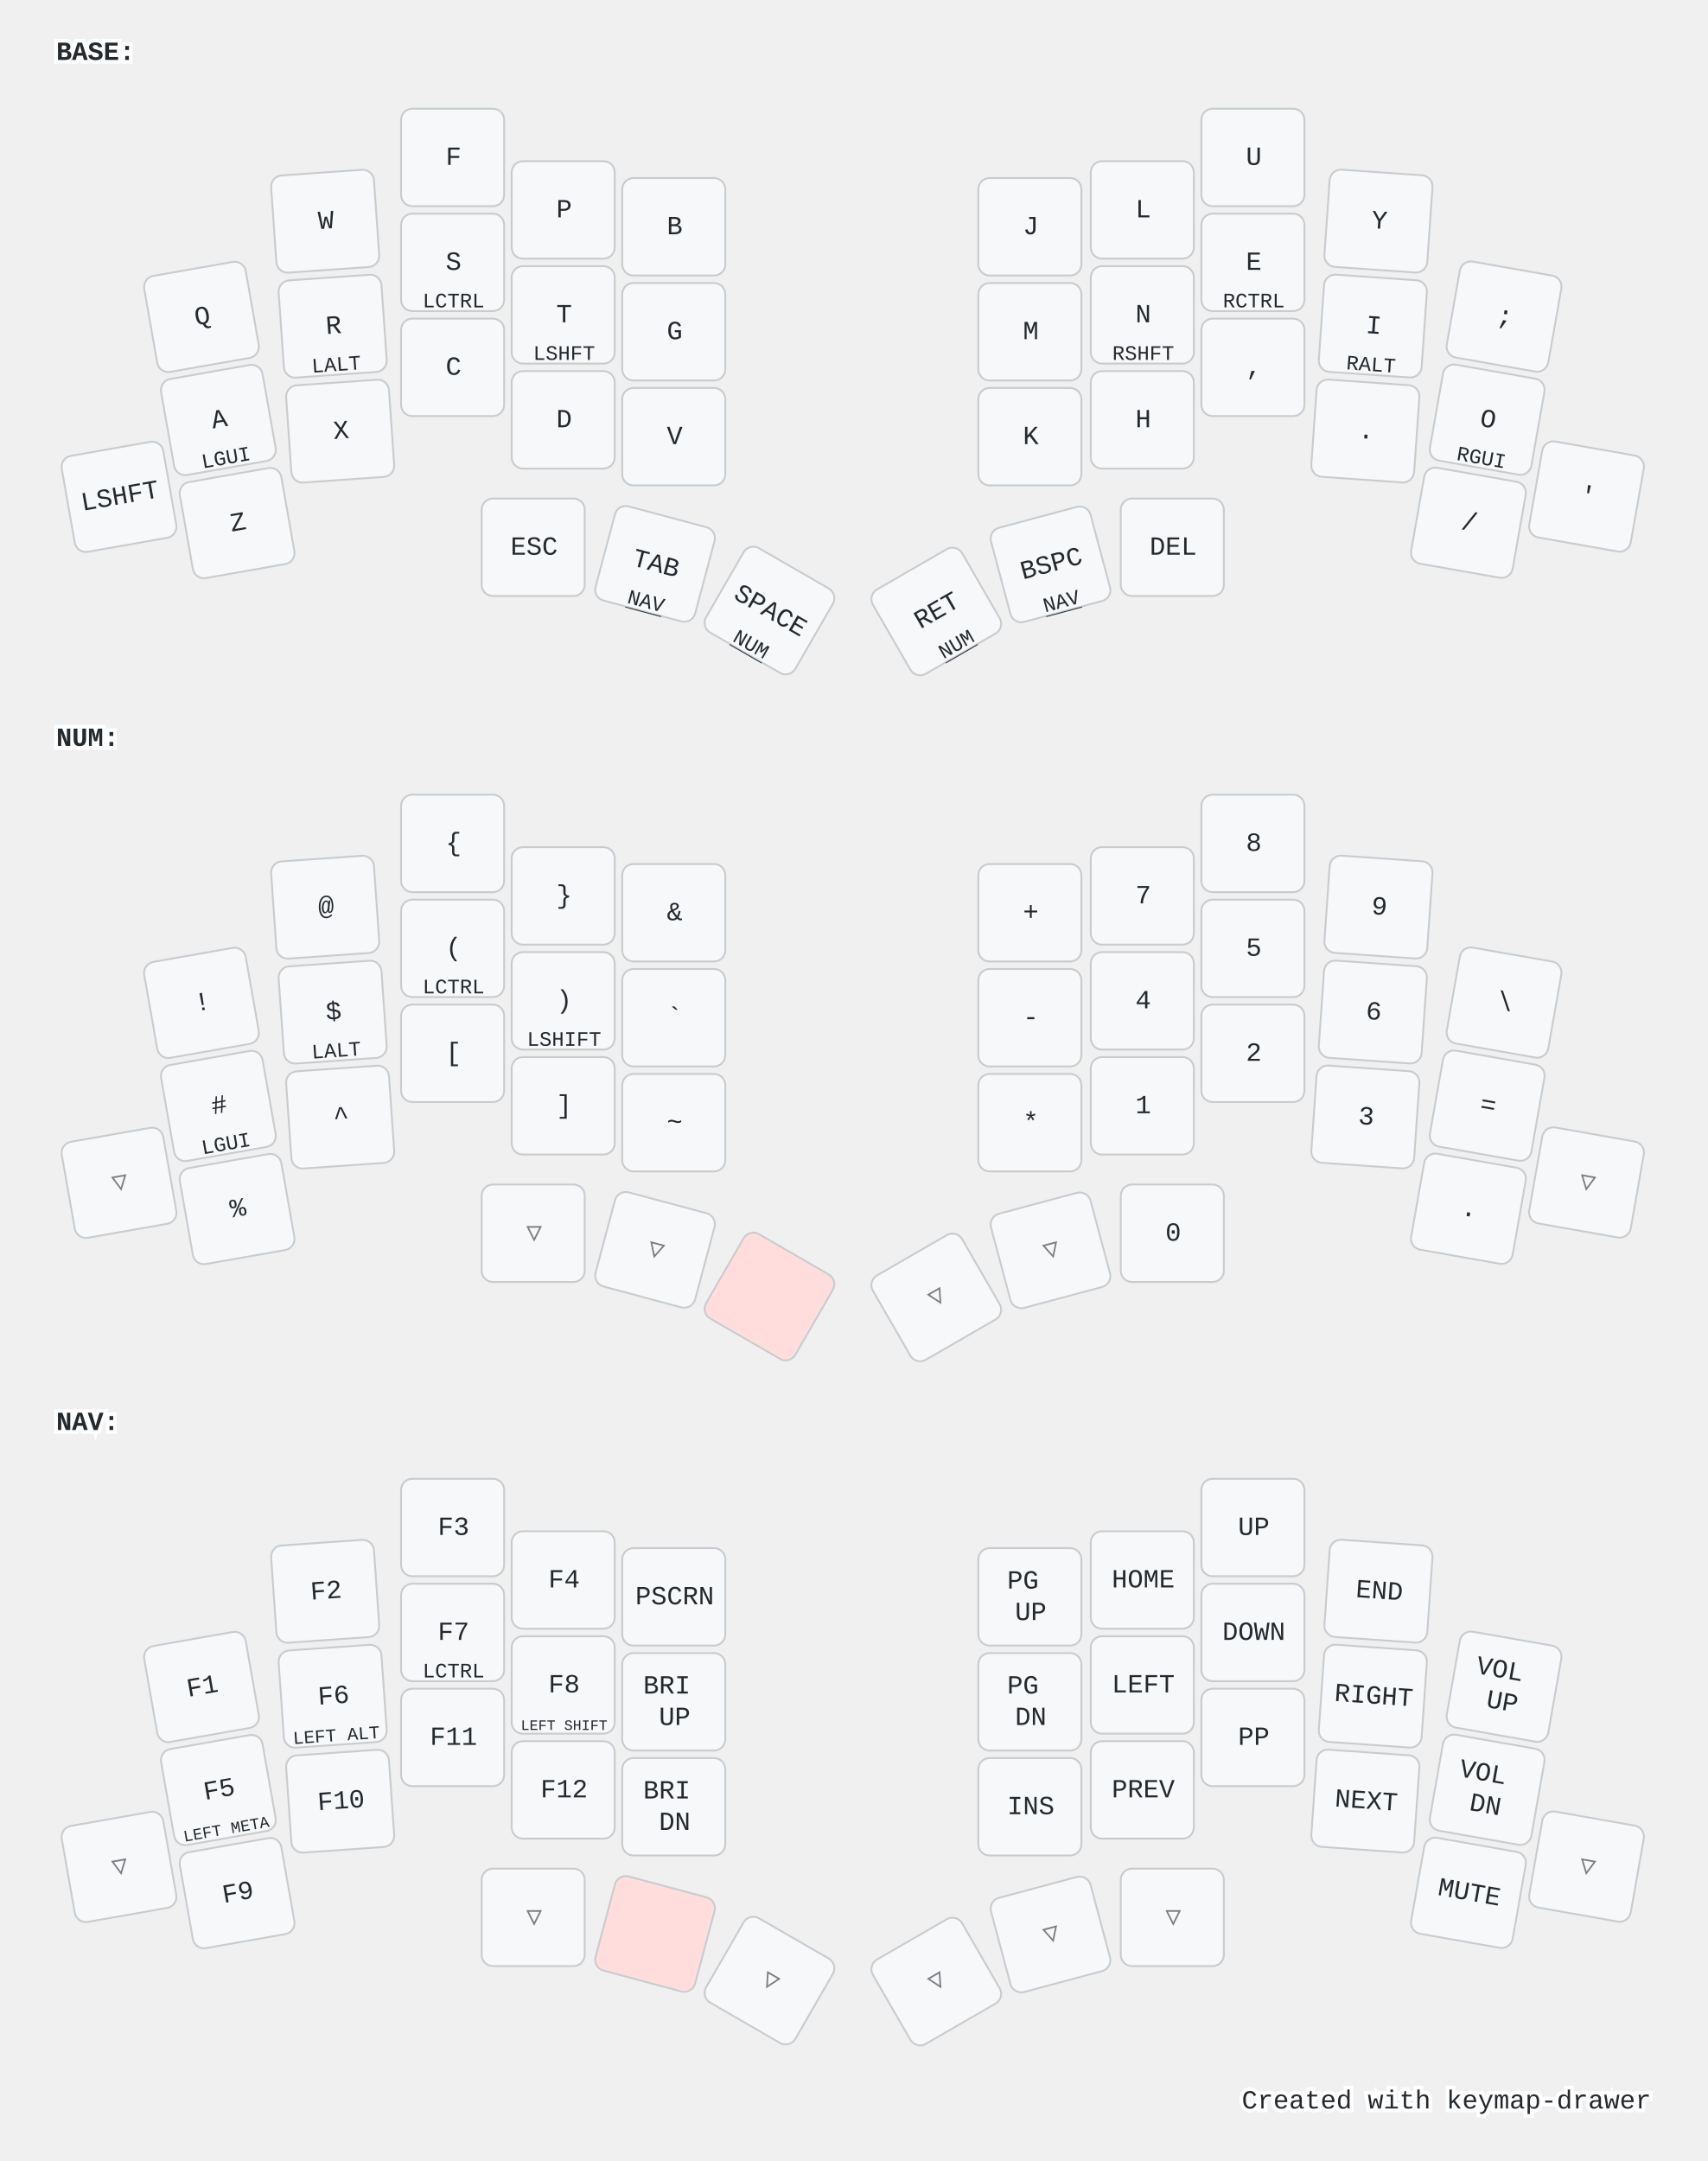
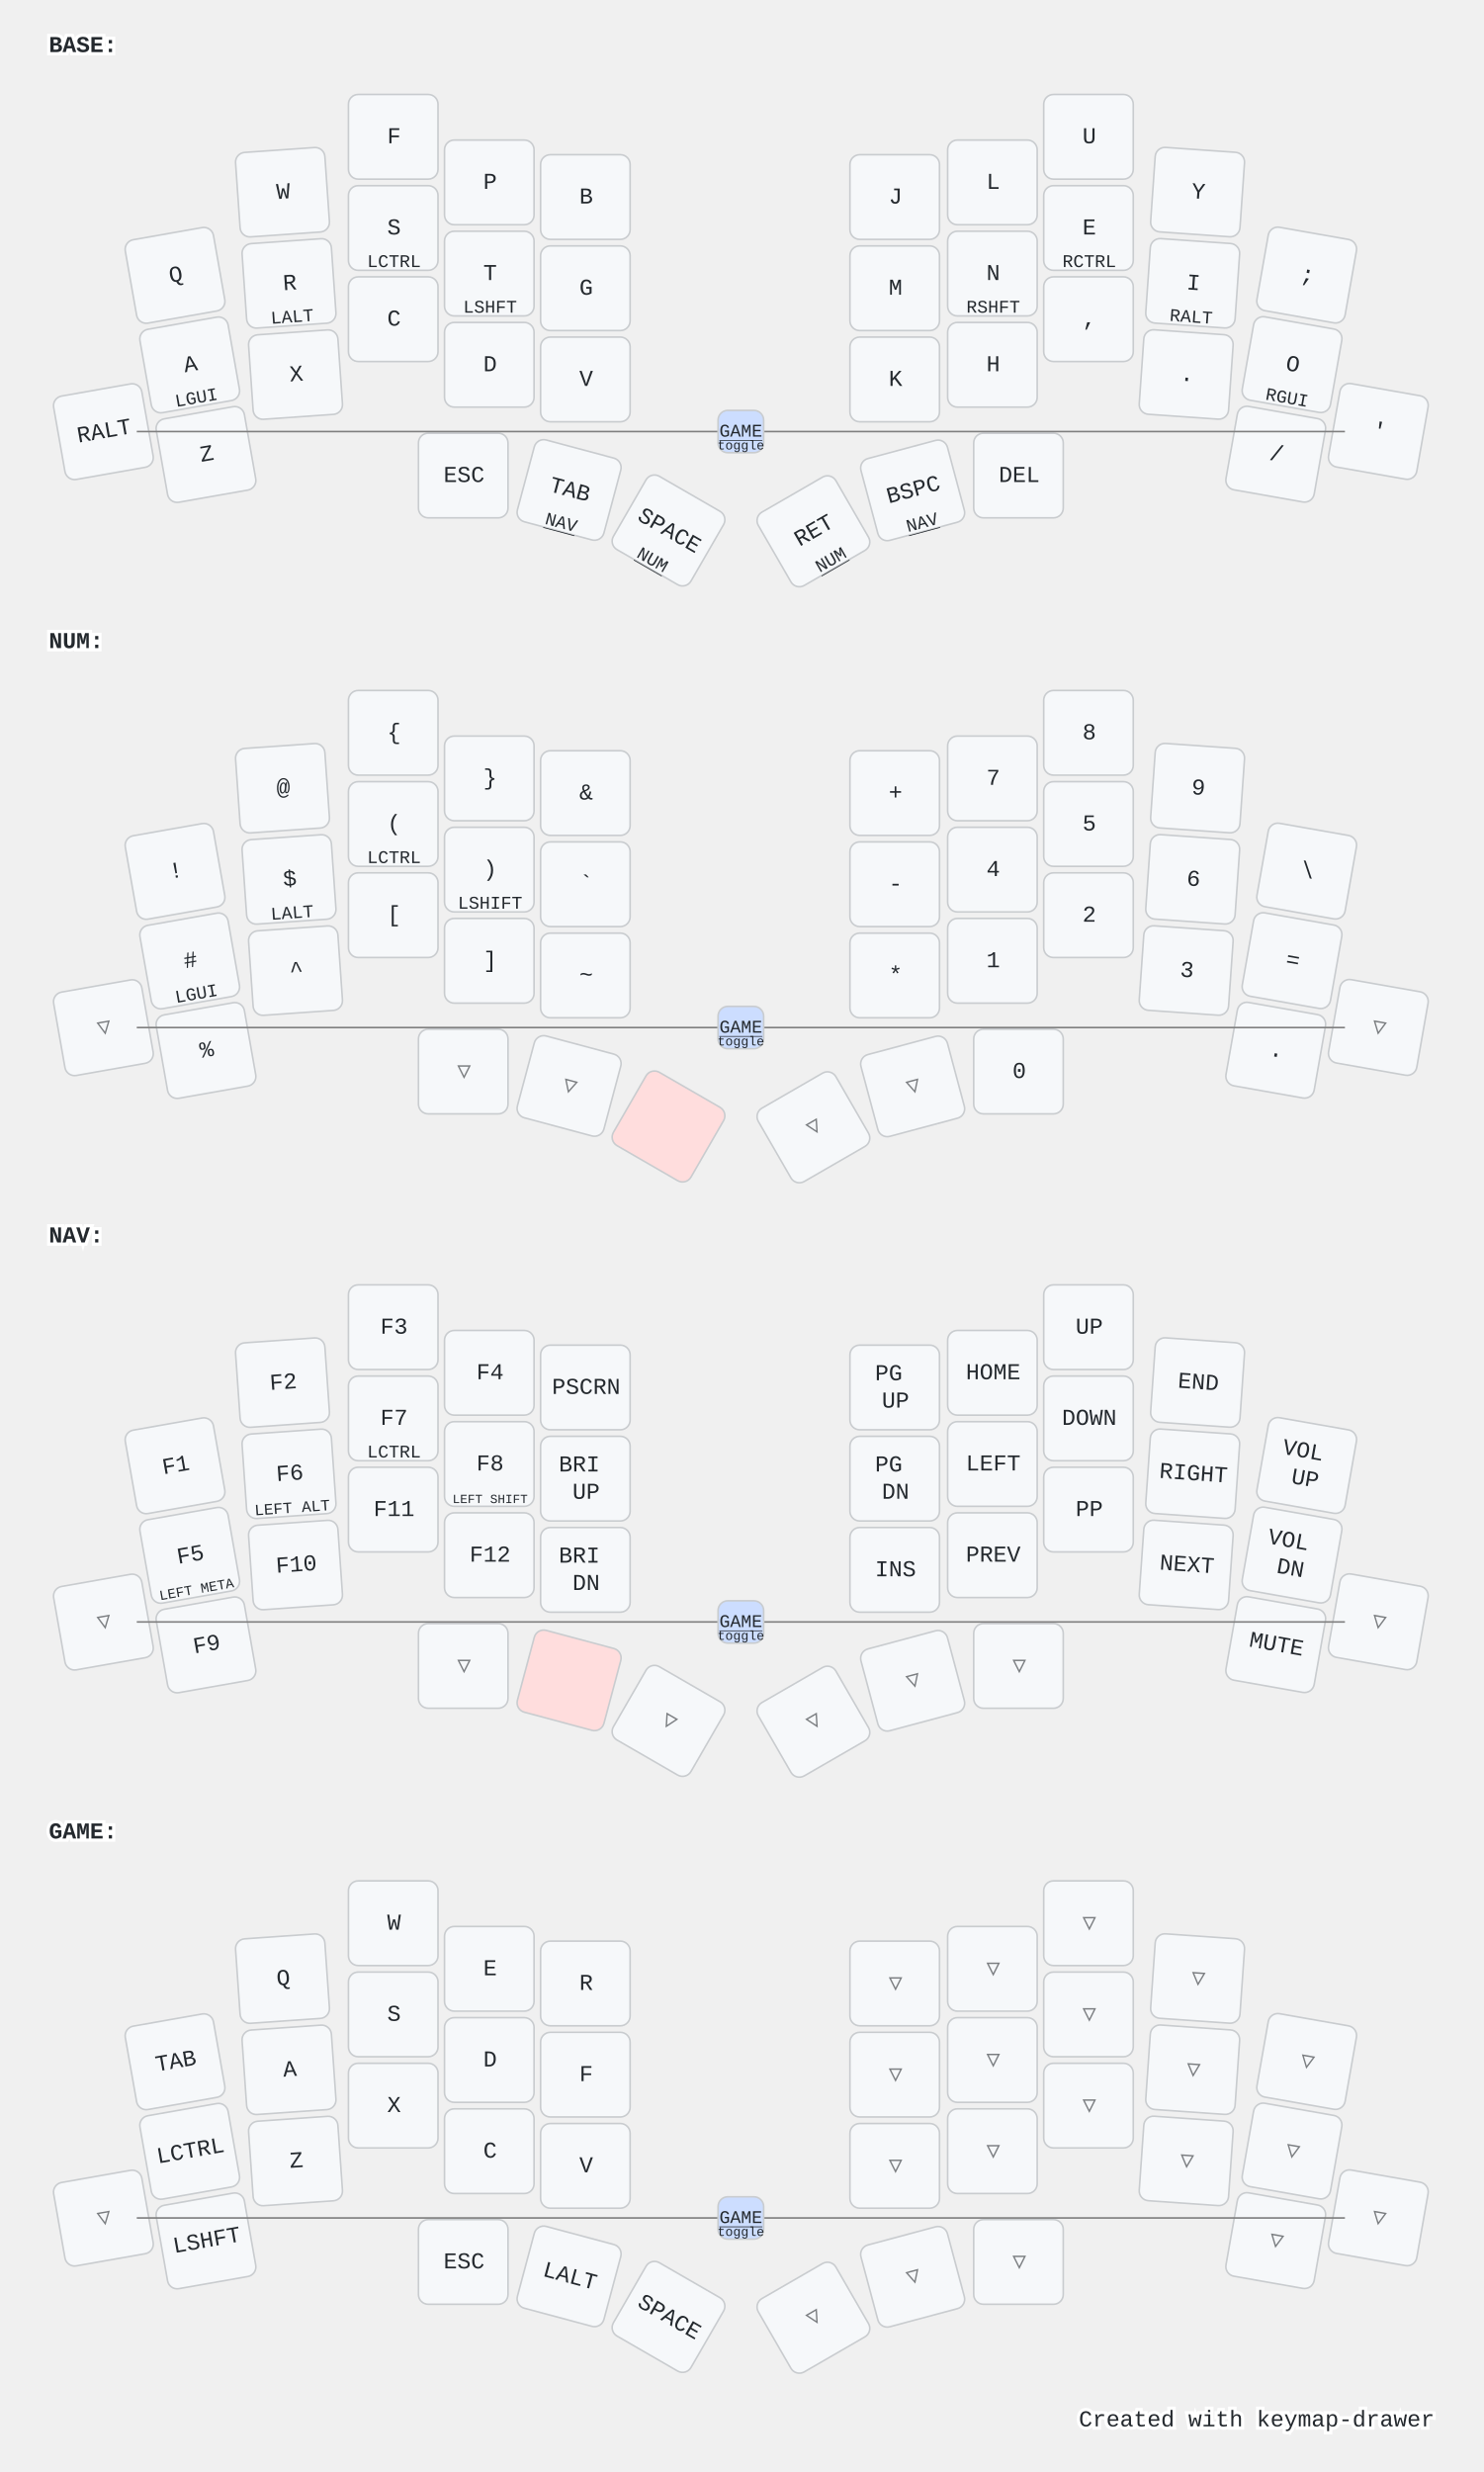
- <svg xmlns="http://www.w3.org/2000/svg" width="911" height="1153" viewBox="0 0 911 1153" class="keymap">
+ <svg xmlns="http://www.w3.org/2000/svg" width="911" height="1518" viewBox="0 0 911 1518" class="keymap">
  <style>/* inherit to force styles through use tags */
svg path {
    fill: inherit;
}

/* font and background color specifications */
svg.keymap {
    font-family: SFMono-Regular,Consolas,Liberation Mono,Menlo,monospace;
    font-size: 14px;
    font-kerning: normal;
    text-rendering: optimizeLegibility;
    fill: #24292e;
}

/* default key styling */
rect.key {
    fill: #f6f8fa;
}

rect.key, rect.combo {
    stroke: #c9cccf;
    stroke-width: 1;
}

/* default key side styling, only used is draw_key_sides is set */
rect.side {
    filter: brightness(90%);
}

/* color accent for combo boxes */
rect.combo, rect.combo-separate {
    fill: #cdf;
}

/* color accent for held keys */
rect.held, rect.combo.held {
    fill: #fdd;
}

/* color accent for ghost (optional) keys */
rect.ghost, rect.combo.ghost {
    stroke-dasharray: 4, 4;
    stroke-width: 2;
}

text {
    text-anchor: middle;
    dominant-baseline: middle;
}

/* styling for layer labels */
text.label {
    font-weight: bold;
    text-anchor: start;
    stroke: white;
    stroke-width: 4;
    paint-order: stroke;
}

/* styling for optional footer */
text.footer {
    text-anchor: end;
    dominant-baseline: auto;
    stroke: white;
    stroke-width: 4;
    paint-order: stroke;
}

/* styling for combo tap, and key non-tap label text */
text.combo, text.hold, text.shifted, text.left, text.right, text.tl, text.tr, text.bl, text.br {
    font-size: 11px;
}

text.hold, text.bl, text.br {
    text-anchor: middle;
    dominant-baseline: auto;
}

text.shifted, text.tl, text.tr {
    text-anchor: middle;
    dominant-baseline: hanging;
}

text.left, text.tl, text.bl {
    text-anchor: start;
}

text.right, text.tr, text.br {
    text-anchor: end;
}

text.layer-activator {
    text-decoration: underline;
}

/* styling for hold/shifted label text in combo box */
text.combo.hold, text.combo.shifted, text.combo.left, text.combo.right {
    font-size: 8px;
}

/* lighter symbol for transparent keys */
text.trans {
    fill: #7b7e81;
}

/* styling for combo dendrons */
path.combo {
    stroke-width: 1;
    stroke: gray;
    fill: none;
}

/* Start Tabler Icons Cleanup */
/* cannot use height/width with glyphs */
.icon-tabler &gt; path {
    fill: inherit;
    stroke: inherit;
    stroke-width: 2;
}
/* hide tabler's default box */
.icon-tabler &gt; path[stroke="none"][fill="none"] {
    visibility: hidden;
}
/* End Tabler Icons Cleanup */

@media (prefers-color-scheme: dark) {
svg.keymap { fill: #d1d6db; }
rect.key { fill: #3f4750; }
rect.key, rect.combo { stroke: #60666c; }
rect.combo, rect.combo-separate { fill: #1f3d7a; }
rect.held, rect.combo.held { fill: #854747; }
text.label, text.footer { stroke: black; }
text.trans { fill: #7e8184; }
path.combo { stroke: #7f7f7f; }

}</style>
  <g transform="translate(30, 0)" class="layer-BASE">
    <text x="0" y="28" class="label" id="BASE">BASE:</text>
    <g transform="translate(0, 56)">
      <g transform="translate(78, 113) rotate(-10.0)" class="key keypos-0">
        <rect rx="6" ry="6" x="-28" y="-26" width="55" height="52" class="key" />
        <text x="0" y="0" class="key tap">Q</text>
      </g>
      <g transform="translate(144, 62) rotate(-4.0)" class="key keypos-1">
        <rect rx="6" ry="6" x="-28" y="-26" width="55" height="52" class="key" />
        <text x="0" y="0" class="key tap">W</text>
      </g>
      <g transform="translate(212, 28)" class="key keypos-2">
        <rect rx="6" ry="6" x="-28" y="-26" width="55" height="52" class="key" />
        <text x="0" y="0" class="key tap">F</text>
      </g>
      <g transform="translate(271, 56)" class="key keypos-3">
        <rect rx="6" ry="6" x="-28" y="-26" width="55" height="52" class="key" />
        <text x="0" y="0" class="key tap">P</text>
      </g>
      <g transform="translate(330, 65)" class="key keypos-4">
        <rect rx="6" ry="6" x="-28" y="-26" width="55" height="52" class="key" />
        <text x="0" y="0" class="key tap">B</text>
      </g>
      <g transform="translate(520, 65)" class="key keypos-5">
        <rect rx="6" ry="6" x="-28" y="-26" width="55" height="52" class="key" />
        <text x="0" y="0" class="key tap">J</text>
      </g>
      <g transform="translate(580, 56)" class="key keypos-6">
        <rect rx="6" ry="6" x="-28" y="-26" width="55" height="52" class="key" />
        <text x="0" y="0" class="key tap">L</text>
      </g>
      <g transform="translate(639, 28)" class="key keypos-7">
        <rect rx="6" ry="6" x="-28" y="-26" width="55" height="52" class="key" />
        <text x="0" y="0" class="key tap">U</text>
      </g>
      <g transform="translate(706, 62) rotate(4.0)" class="key keypos-8">
        <rect rx="6" ry="6" x="-28" y="-26" width="55" height="52" class="key" />
        <text x="0" y="0" class="key tap">Y</text>
      </g>
      <g transform="translate(773, 113) rotate(10.0)" class="key keypos-9">
        <rect rx="6" ry="6" x="-28" y="-26" width="55" height="52" class="key" />
        <text x="0" y="0" class="key tap">;</text>
      </g>
      <g transform="translate(87, 168) rotate(-10.0)" class="key keypos-10">
        <rect rx="6" ry="6" x="-28" y="-26" width="55" height="52" class="key" />
        <text x="0" y="0" class="key tap">A</text>
        <text x="0" y="24" class="key hold">LGUI</text>
      </g>
      <g transform="translate(148, 118) rotate(-4.0)" class="key keypos-11">
        <rect rx="6" ry="6" x="-28" y="-26" width="55" height="52" class="key" />
        <text x="0" y="0" class="key tap">R</text>
        <text x="0" y="24" class="key hold">LALT</text>
      </g>
      <g transform="translate(212, 84)" class="key keypos-12">
        <rect rx="6" ry="6" x="-28" y="-26" width="55" height="52" class="key" />
        <text x="0" y="0" class="key tap">S</text>
        <text x="0" y="24" class="key hold">LCTRL</text>
      </g>
      <g transform="translate(271, 112)" class="key keypos-13">
        <rect rx="6" ry="6" x="-28" y="-26" width="55" height="52" class="key" />
        <text x="0" y="0" class="key tap">T</text>
        <text x="0" y="24" class="key hold">LSHFT</text>
      </g>
      <g transform="translate(330, 121)" class="key keypos-14">
        <rect rx="6" ry="6" x="-28" y="-26" width="55" height="52" class="key" />
        <text x="0" y="0" class="key tap">G</text>
      </g>
      <g transform="translate(520, 121)" class="key keypos-15">
        <rect rx="6" ry="6" x="-28" y="-26" width="55" height="52" class="key" />
        <text x="0" y="0" class="key tap">M</text>
      </g>
      <g transform="translate(580, 112)" class="key keypos-16">
        <rect rx="6" ry="6" x="-28" y="-26" width="55" height="52" class="key" />
        <text x="0" y="0" class="key tap">N</text>
        <text x="0" y="24" class="key hold">RSHFT</text>
      </g>
      <g transform="translate(639, 84)" class="key keypos-17">
        <rect rx="6" ry="6" x="-28" y="-26" width="55" height="52" class="key" />
        <text x="0" y="0" class="key tap">E</text>
        <text x="0" y="24" class="key hold">RCTRL</text>
      </g>
      <g transform="translate(703, 118) rotate(4.0)" class="key keypos-18">
        <rect rx="6" ry="6" x="-28" y="-26" width="55" height="52" class="key" />
        <text x="0" y="0" class="key tap">I</text>
        <text x="0" y="24" class="key hold">RALT</text>
      </g>
      <g transform="translate(764, 168) rotate(10.0)" class="key keypos-19">
        <rect rx="6" ry="6" x="-28" y="-26" width="55" height="52" class="key" />
        <text x="0" y="0" class="key tap">O</text>
        <text x="0" y="24" class="key hold">RGUI</text>
      </g>
      <g transform="translate(34, 209) rotate(-10.0)" class="key keypos-20">
        <rect rx="6" ry="6" x="-28" y="-26" width="55" height="52" class="key" />
-         <text x="0" y="0" class="key tap">LSHFT</text>
+         <text x="0" y="0" class="key tap">RALT</text>
      </g>
      <g transform="translate(97, 223) rotate(-10.0)" class="key keypos-21">
        <rect rx="6" ry="6" x="-28" y="-26" width="55" height="52" class="key" />
        <text x="0" y="0" class="key tap">Z</text>
      </g>
      <g transform="translate(152, 174) rotate(-4.0)" class="key keypos-22">
        <rect rx="6" ry="6" x="-28" y="-26" width="55" height="52" class="key" />
        <text x="0" y="0" class="key tap">X</text>
      </g>
      <g transform="translate(212, 140)" class="key keypos-23">
        <rect rx="6" ry="6" x="-28" y="-26" width="55" height="52" class="key" />
        <text x="0" y="0" class="key tap">C</text>
      </g>
      <g transform="translate(271, 168)" class="key keypos-24">
        <rect rx="6" ry="6" x="-28" y="-26" width="55" height="52" class="key" />
        <text x="0" y="0" class="key tap">D</text>
      </g>
      <g transform="translate(330, 177)" class="key keypos-25">
        <rect rx="6" ry="6" x="-28" y="-26" width="55" height="52" class="key" />
        <text x="0" y="0" class="key tap">V</text>
      </g>
      <g transform="translate(520, 177)" class="key keypos-26">
        <rect rx="6" ry="6" x="-28" y="-26" width="55" height="52" class="key" />
        <text x="0" y="0" class="key tap">K</text>
      </g>
      <g transform="translate(580, 168)" class="key keypos-27">
        <rect rx="6" ry="6" x="-28" y="-26" width="55" height="52" class="key" />
        <text x="0" y="0" class="key tap">H</text>
      </g>
      <g transform="translate(639, 140)" class="key keypos-28">
        <rect rx="6" ry="6" x="-28" y="-26" width="55" height="52" class="key" />
        <text x="0" y="0" class="key tap">,</text>
      </g>
      <g transform="translate(699, 174) rotate(4.0)" class="key keypos-29">
        <rect rx="6" ry="6" x="-28" y="-26" width="55" height="52" class="key" />
        <text x="0" y="0" class="key tap">.</text>
      </g>
      <g transform="translate(754, 223) rotate(10.0)" class="key keypos-30">
        <rect rx="6" ry="6" x="-28" y="-26" width="55" height="52" class="key" />
        <text x="0" y="0" class="key tap">/</text>
      </g>
      <g transform="translate(817, 209) rotate(10.0)" class="key keypos-31">
        <rect rx="6" ry="6" x="-28" y="-26" width="55" height="52" class="key" />
        <text x="0" y="0" class="key tap">'</text>
      </g>
      <g transform="translate(255, 236)" class="key keypos-32">
        <rect rx="6" ry="6" x="-28" y="-26" width="55" height="52" class="key" />
        <text x="0" y="0" class="key tap">ESC</text>
      </g>
      <g transform="translate(320, 245) rotate(15.0)" class="key keypos-33">
        <rect rx="6" ry="6" x="-28" y="-26" width="55" height="52" class="key" />
        <text x="0" y="0" class="key tap">TAB</text>
        <a href="#NAV">
          <text x="0" y="24" class="key hold layer-activator">NAV</text>
        </a>
      </g>
      <g transform="translate(381, 270) rotate(30.0)" class="key keypos-34">
        <rect rx="6" ry="6" x="-28" y="-26" width="55" height="52" class="key" />
        <text x="0" y="0" class="key tap">SPACE</text>
        <a href="#NUM">
          <text x="0" y="24" class="key hold layer-activator">NUM</text>
        </a>
      </g>
      <g transform="translate(470, 270) rotate(-30.0)" class="key keypos-35">
        <rect rx="6" ry="6" x="-28" y="-26" width="55" height="52" class="key" />
        <text x="0" y="0" class="key tap">RET</text>
        <a href="#NUM">
          <text x="0" y="24" class="key hold layer-activator">NUM</text>
        </a>
      </g>
      <g transform="translate(531, 245) rotate(-15.0)" class="key keypos-36">
        <rect rx="6" ry="6" x="-28" y="-26" width="55" height="52" class="key" />
        <text x="0" y="0" class="key tap">BSPC</text>
        <a href="#NAV">
          <text x="0" y="24" class="key hold layer-activator">NAV</text>
        </a>
      </g>
      <g transform="translate(596, 236)" class="key keypos-37">
        <rect rx="6" ry="6" x="-28" y="-26" width="55" height="52" class="key" />
        <text x="0" y="0" class="key tap">DEL</text>
+       </g>
+       <g class="combo combopos-0">
+         <path d="M425,209 l-371,0" class="combo" />
+         <path d="M425,209 l371,0" class="combo" />
+         <rect rx="6" ry="6" x="411" y="196" width="28" height="26" class="combo" />
+         <a href="#GAME">
+           <text x="425" y="209" class="combo tap layer-activator">GAME</text>
+         </a>
+         <text x="425" y="220" class="combo hold">toggle</text>
      </g>
    </g>
  </g>
  <g transform="translate(30, 366)" class="layer-NUM">
    <text x="0" y="28" class="label" id="NUM">NUM:</text>
    <g transform="translate(0, 56)">
      <g transform="translate(78, 113) rotate(-10.0)" class="key keypos-0">
        <rect rx="6" ry="6" x="-28" y="-26" width="55" height="52" class="key" />
        <text x="0" y="0" class="key tap">!</text>
      </g>
      <g transform="translate(144, 62) rotate(-4.0)" class="key keypos-1">
        <rect rx="6" ry="6" x="-28" y="-26" width="55" height="52" class="key" />
        <text x="0" y="0" class="key tap">@</text>
      </g>
      <g transform="translate(212, 28)" class="key keypos-2">
        <rect rx="6" ry="6" x="-28" y="-26" width="55" height="52" class="key" />
        <text x="0" y="0" class="key tap">{</text>
      </g>
      <g transform="translate(271, 56)" class="key keypos-3">
        <rect rx="6" ry="6" x="-28" y="-26" width="55" height="52" class="key" />
        <text x="0" y="0" class="key tap">}</text>
      </g>
      <g transform="translate(330, 65)" class="key keypos-4">
        <rect rx="6" ry="6" x="-28" y="-26" width="55" height="52" class="key" />
        <text x="0" y="0" class="key tap">&amp;</text>
      </g>
      <g transform="translate(520, 65)" class="key keypos-5">
        <rect rx="6" ry="6" x="-28" y="-26" width="55" height="52" class="key" />
        <text x="0" y="0" class="key tap">+</text>
      </g>
      <g transform="translate(580, 56)" class="key keypos-6">
        <rect rx="6" ry="6" x="-28" y="-26" width="55" height="52" class="key" />
        <text x="0" y="0" class="key tap">7</text>
      </g>
      <g transform="translate(639, 28)" class="key keypos-7">
        <rect rx="6" ry="6" x="-28" y="-26" width="55" height="52" class="key" />
        <text x="0" y="0" class="key tap">8</text>
      </g>
      <g transform="translate(706, 62) rotate(4.0)" class="key keypos-8">
        <rect rx="6" ry="6" x="-28" y="-26" width="55" height="52" class="key" />
        <text x="0" y="0" class="key tap">9</text>
      </g>
      <g transform="translate(773, 113) rotate(10.0)" class="key keypos-9">
        <rect rx="6" ry="6" x="-28" y="-26" width="55" height="52" class="key" />
        <text x="0" y="0" class="key tap">\</text>
      </g>
      <g transform="translate(87, 168) rotate(-10.0)" class="key keypos-10">
        <rect rx="6" ry="6" x="-28" y="-26" width="55" height="52" class="key" />
        <text x="0" y="0" class="key tap">#</text>
        <text x="0" y="24" class="key hold">LGUI</text>
      </g>
      <g transform="translate(148, 118) rotate(-4.0)" class="key keypos-11">
        <rect rx="6" ry="6" x="-28" y="-26" width="55" height="52" class="key" />
        <text x="0" y="0" class="key tap">$</text>
        <text x="0" y="24" class="key hold">LALT</text>
      </g>
      <g transform="translate(212, 84)" class="key keypos-12">
        <rect rx="6" ry="6" x="-28" y="-26" width="55" height="52" class="key" />
        <text x="0" y="0" class="key tap">(</text>
        <text x="0" y="24" class="key hold">LCTRL</text>
      </g>
      <g transform="translate(271, 112)" class="key keypos-13">
        <rect rx="6" ry="6" x="-28" y="-26" width="55" height="52" class="key" />
        <text x="0" y="0" class="key tap">)</text>
        <text x="0" y="24" class="key hold">LSHIFT</text>
      </g>
      <g transform="translate(330, 121)" class="key keypos-14">
        <rect rx="6" ry="6" x="-28" y="-26" width="55" height="52" class="key" />
        <text x="0" y="0" class="key tap">`</text>
      </g>
      <g transform="translate(520, 121)" class="key keypos-15">
        <rect rx="6" ry="6" x="-28" y="-26" width="55" height="52" class="key" />
        <text x="0" y="0" class="key tap">-</text>
      </g>
      <g transform="translate(580, 112)" class="key keypos-16">
        <rect rx="6" ry="6" x="-28" y="-26" width="55" height="52" class="key" />
        <text x="0" y="0" class="key tap">4</text>
      </g>
      <g transform="translate(639, 84)" class="key keypos-17">
        <rect rx="6" ry="6" x="-28" y="-26" width="55" height="52" class="key" />
        <text x="0" y="0" class="key tap">5</text>
      </g>
      <g transform="translate(703, 118) rotate(4.0)" class="key keypos-18">
        <rect rx="6" ry="6" x="-28" y="-26" width="55" height="52" class="key" />
        <text x="0" y="0" class="key tap">6</text>
      </g>
      <g transform="translate(764, 168) rotate(10.0)" class="key keypos-19">
        <rect rx="6" ry="6" x="-28" y="-26" width="55" height="52" class="key" />
        <text x="0" y="0" class="key tap">=</text>
      </g>
      <g transform="translate(34, 209) rotate(-10.0)" class="key trans keypos-20">
        <rect rx="6" ry="6" x="-28" y="-26" width="55" height="52" class="key trans" />
        <text x="0" y="0" class="key trans tap">▽</text>
      </g>
      <g transform="translate(97, 223) rotate(-10.0)" class="key keypos-21">
        <rect rx="6" ry="6" x="-28" y="-26" width="55" height="52" class="key" />
        <text x="0" y="0" class="key tap">%</text>
      </g>
      <g transform="translate(152, 174) rotate(-4.0)" class="key keypos-22">
        <rect rx="6" ry="6" x="-28" y="-26" width="55" height="52" class="key" />
        <text x="0" y="0" class="key tap">^</text>
      </g>
      <g transform="translate(212, 140)" class="key keypos-23">
        <rect rx="6" ry="6" x="-28" y="-26" width="55" height="52" class="key" />
        <text x="0" y="0" class="key tap">[</text>
      </g>
      <g transform="translate(271, 168)" class="key keypos-24">
        <rect rx="6" ry="6" x="-28" y="-26" width="55" height="52" class="key" />
        <text x="0" y="0" class="key tap">]</text>
      </g>
      <g transform="translate(330, 177)" class="key keypos-25">
        <rect rx="6" ry="6" x="-28" y="-26" width="55" height="52" class="key" />
        <text x="0" y="0" class="key tap">~</text>
      </g>
      <g transform="translate(520, 177)" class="key keypos-26">
        <rect rx="6" ry="6" x="-28" y="-26" width="55" height="52" class="key" />
        <text x="0" y="0" class="key tap">*</text>
      </g>
      <g transform="translate(580, 168)" class="key keypos-27">
        <rect rx="6" ry="6" x="-28" y="-26" width="55" height="52" class="key" />
        <text x="0" y="0" class="key tap">1</text>
      </g>
      <g transform="translate(639, 140)" class="key keypos-28">
        <rect rx="6" ry="6" x="-28" y="-26" width="55" height="52" class="key" />
        <text x="0" y="0" class="key tap">2</text>
      </g>
      <g transform="translate(699, 174) rotate(4.0)" class="key keypos-29">
        <rect rx="6" ry="6" x="-28" y="-26" width="55" height="52" class="key" />
        <text x="0" y="0" class="key tap">3</text>
      </g>
      <g transform="translate(754, 223) rotate(10.0)" class="key keypos-30">
        <rect rx="6" ry="6" x="-28" y="-26" width="55" height="52" class="key" />
        <text x="0" y="0" class="key tap">.</text>
      </g>
      <g transform="translate(817, 209) rotate(10.0)" class="key trans keypos-31">
        <rect rx="6" ry="6" x="-28" y="-26" width="55" height="52" class="key trans" />
        <text x="0" y="0" class="key trans tap">▽</text>
      </g>
      <g transform="translate(255, 236)" class="key trans keypos-32">
        <rect rx="6" ry="6" x="-28" y="-26" width="55" height="52" class="key trans" />
        <text x="0" y="0" class="key trans tap">▽</text>
      </g>
      <g transform="translate(320, 245) rotate(15.0)" class="key trans keypos-33">
        <rect rx="6" ry="6" x="-28" y="-26" width="55" height="52" class="key trans" />
        <text x="0" y="0" class="key trans tap">▽</text>
      </g>
      <g transform="translate(381, 270) rotate(30.0)" class="key held keypos-34">
        <rect rx="6" ry="6" x="-28" y="-26" width="55" height="52" class="key held" />
      </g>
      <g transform="translate(470, 270) rotate(-30.0)" class="key trans keypos-35">
        <rect rx="6" ry="6" x="-28" y="-26" width="55" height="52" class="key trans" />
        <text x="0" y="0" class="key trans tap">▽</text>
      </g>
      <g transform="translate(531, 245) rotate(-15.0)" class="key trans keypos-36">
        <rect rx="6" ry="6" x="-28" y="-26" width="55" height="52" class="key trans" />
        <text x="0" y="0" class="key trans tap">▽</text>
      </g>
      <g transform="translate(596, 236)" class="key keypos-37">
        <rect rx="6" ry="6" x="-28" y="-26" width="55" height="52" class="key" />
        <text x="0" y="0" class="key tap">0</text>
      </g>
+       <g class="combo combopos-0">
+         <path d="M425,209 l-371,0" class="combo" />
+         <path d="M425,209 l371,0" class="combo" />
+         <rect rx="6" ry="6" x="411" y="196" width="28" height="26" class="combo" />
+         <a href="#GAME">
+           <text x="425" y="209" class="combo tap layer-activator">GAME</text>
+         </a>
+         <text x="425" y="220" class="combo hold">toggle</text>
+       </g>
    </g>
  </g>
  <g transform="translate(30, 731)" class="layer-NAV">
    <text x="0" y="28" class="label" id="NAV">NAV:</text>
    <g transform="translate(0, 56)">
      <g transform="translate(78, 113) rotate(-10.0)" class="key keypos-0">
        <rect rx="6" ry="6" x="-28" y="-26" width="55" height="52" class="key" />
        <text x="0" y="0" class="key tap">F1</text>
      </g>
      <g transform="translate(144, 62) rotate(-4.0)" class="key keypos-1">
        <rect rx="6" ry="6" x="-28" y="-26" width="55" height="52" class="key" />
        <text x="0" y="0" class="key tap">F2</text>
      </g>
      <g transform="translate(212, 28)" class="key keypos-2">
        <rect rx="6" ry="6" x="-28" y="-26" width="55" height="52" class="key" />
        <text x="0" y="0" class="key tap">F3</text>
      </g>
      <g transform="translate(271, 56)" class="key keypos-3">
        <rect rx="6" ry="6" x="-28" y="-26" width="55" height="52" class="key" />
        <text x="0" y="0" class="key tap">F4</text>
      </g>
      <g transform="translate(330, 65)" class="key keypos-4">
        <rect rx="6" ry="6" x="-28" y="-26" width="55" height="52" class="key" />
        <text x="0" y="0" class="key tap">PSCRN</text>
      </g>
      <g transform="translate(520, 65)" class="key keypos-5">
        <rect rx="6" ry="6" x="-28" y="-26" width="55" height="52" class="key" />
        <text x="0" y="0" class="key tap">
          <tspan x="0" dy="-0.6em">PG</tspan>
          <tspan x="0" dy="1.2em">UP</tspan>
        </text>
      </g>
      <g transform="translate(580, 56)" class="key keypos-6">
        <rect rx="6" ry="6" x="-28" y="-26" width="55" height="52" class="key" />
        <text x="0" y="0" class="key tap">HOME</text>
      </g>
      <g transform="translate(639, 28)" class="key keypos-7">
        <rect rx="6" ry="6" x="-28" y="-26" width="55" height="52" class="key" />
        <text x="0" y="0" class="key tap">UP</text>
      </g>
      <g transform="translate(706, 62) rotate(4.0)" class="key keypos-8">
        <rect rx="6" ry="6" x="-28" y="-26" width="55" height="52" class="key" />
        <text x="0" y="0" class="key tap">END</text>
      </g>
      <g transform="translate(773, 113) rotate(10.0)" class="key keypos-9">
        <rect rx="6" ry="6" x="-28" y="-26" width="55" height="52" class="key" />
        <text x="0" y="0" class="key tap">
          <tspan x="0" dy="-0.6em">VOL</tspan>
          <tspan x="0" dy="1.2em">UP</tspan>
        </text>
      </g>
      <g transform="translate(87, 168) rotate(-10.0)" class="key keypos-10">
        <rect rx="6" ry="6" x="-28" y="-26" width="55" height="52" class="key" />
        <text x="0" y="0" class="key tap">F5</text>
        <text x="0" y="24" class="key hold">
          <tspan style="font-size: 78%">LEFT META</tspan>
        </text>
      </g>
      <g transform="translate(148, 118) rotate(-4.0)" class="key keypos-11">
        <rect rx="6" ry="6" x="-28" y="-26" width="55" height="52" class="key" />
        <text x="0" y="0" class="key tap">F6</text>
        <text x="0" y="24" class="key hold">
          <tspan style="font-size: 88%">LEFT ALT</tspan>
        </text>
      </g>
      <g transform="translate(212, 84)" class="key keypos-12">
        <rect rx="6" ry="6" x="-28" y="-26" width="55" height="52" class="key" />
        <text x="0" y="0" class="key tap">F7</text>
        <text x="0" y="24" class="key hold">LCTRL</text>
      </g>
      <g transform="translate(271, 112)" class="key keypos-13">
        <rect rx="6" ry="6" x="-28" y="-26" width="55" height="52" class="key" />
        <text x="0" y="0" class="key tap">F8</text>
        <text x="0" y="24" class="key hold">
          <tspan style="font-size: 70%">LEFT SHIFT</tspan>
        </text>
      </g>
      <g transform="translate(330, 121)" class="key keypos-14">
        <rect rx="6" ry="6" x="-28" y="-26" width="55" height="52" class="key" />
        <text x="0" y="0" class="key tap">
          <tspan x="0" dy="-0.6em">BRI</tspan>
          <tspan x="0" dy="1.2em">UP</tspan>
        </text>
      </g>
      <g transform="translate(520, 121)" class="key keypos-15">
        <rect rx="6" ry="6" x="-28" y="-26" width="55" height="52" class="key" />
        <text x="0" y="0" class="key tap">
          <tspan x="0" dy="-0.6em">PG</tspan>
          <tspan x="0" dy="1.2em">DN</tspan>
        </text>
      </g>
      <g transform="translate(580, 112)" class="key keypos-16">
        <rect rx="6" ry="6" x="-28" y="-26" width="55" height="52" class="key" />
        <text x="0" y="0" class="key tap">LEFT</text>
      </g>
      <g transform="translate(639, 84)" class="key keypos-17">
        <rect rx="6" ry="6" x="-28" y="-26" width="55" height="52" class="key" />
        <text x="0" y="0" class="key tap">DOWN</text>
      </g>
      <g transform="translate(703, 118) rotate(4.0)" class="key keypos-18">
        <rect rx="6" ry="6" x="-28" y="-26" width="55" height="52" class="key" />
        <text x="0" y="0" class="key tap">RIGHT</text>
      </g>
      <g transform="translate(764, 168) rotate(10.0)" class="key keypos-19">
        <rect rx="6" ry="6" x="-28" y="-26" width="55" height="52" class="key" />
        <text x="0" y="0" class="key tap">
          <tspan x="0" dy="-0.6em">VOL</tspan>
          <tspan x="0" dy="1.2em">DN</tspan>
        </text>
      </g>
      <g transform="translate(34, 209) rotate(-10.0)" class="key trans keypos-20">
        <rect rx="6" ry="6" x="-28" y="-26" width="55" height="52" class="key trans" />
        <text x="0" y="0" class="key trans tap">▽</text>
      </g>
      <g transform="translate(97, 223) rotate(-10.0)" class="key keypos-21">
        <rect rx="6" ry="6" x="-28" y="-26" width="55" height="52" class="key" />
        <text x="0" y="0" class="key tap">F9</text>
      </g>
      <g transform="translate(152, 174) rotate(-4.0)" class="key keypos-22">
        <rect rx="6" ry="6" x="-28" y="-26" width="55" height="52" class="key" />
        <text x="0" y="0" class="key tap">F10</text>
      </g>
      <g transform="translate(212, 140)" class="key keypos-23">
        <rect rx="6" ry="6" x="-28" y="-26" width="55" height="52" class="key" />
        <text x="0" y="0" class="key tap">F11</text>
      </g>
      <g transform="translate(271, 168)" class="key keypos-24">
        <rect rx="6" ry="6" x="-28" y="-26" width="55" height="52" class="key" />
        <text x="0" y="0" class="key tap">F12</text>
      </g>
      <g transform="translate(330, 177)" class="key keypos-25">
        <rect rx="6" ry="6" x="-28" y="-26" width="55" height="52" class="key" />
        <text x="0" y="0" class="key tap">
          <tspan x="0" dy="-0.6em">BRI</tspan>
          <tspan x="0" dy="1.2em">DN</tspan>
        </text>
      </g>
      <g transform="translate(520, 177)" class="key keypos-26">
        <rect rx="6" ry="6" x="-28" y="-26" width="55" height="52" class="key" />
        <text x="0" y="0" class="key tap">INS</text>
      </g>
      <g transform="translate(580, 168)" class="key keypos-27">
        <rect rx="6" ry="6" x="-28" y="-26" width="55" height="52" class="key" />
        <text x="0" y="0" class="key tap">PREV</text>
      </g>
      <g transform="translate(639, 140)" class="key keypos-28">
        <rect rx="6" ry="6" x="-28" y="-26" width="55" height="52" class="key" />
        <text x="0" y="0" class="key tap">PP</text>
      </g>
      <g transform="translate(699, 174) rotate(4.0)" class="key keypos-29">
        <rect rx="6" ry="6" x="-28" y="-26" width="55" height="52" class="key" />
        <text x="0" y="0" class="key tap">NEXT</text>
      </g>
      <g transform="translate(754, 223) rotate(10.0)" class="key keypos-30">
        <rect rx="6" ry="6" x="-28" y="-26" width="55" height="52" class="key" />
        <text x="0" y="0" class="key tap">MUTE</text>
      </g>
      <g transform="translate(817, 209) rotate(10.0)" class="key trans keypos-31">
        <rect rx="6" ry="6" x="-28" y="-26" width="55" height="52" class="key trans" />
        <text x="0" y="0" class="key trans tap">▽</text>
      </g>
      <g transform="translate(255, 236)" class="key trans keypos-32">
        <rect rx="6" ry="6" x="-28" y="-26" width="55" height="52" class="key trans" />
        <text x="0" y="0" class="key trans tap">▽</text>
      </g>
      <g transform="translate(320, 245) rotate(15.0)" class="key held keypos-33">
        <rect rx="6" ry="6" x="-28" y="-26" width="55" height="52" class="key held" />
      </g>
      <g transform="translate(381, 270) rotate(30.0)" class="key trans keypos-34">
        <rect rx="6" ry="6" x="-28" y="-26" width="55" height="52" class="key trans" />
        <text x="0" y="0" class="key trans tap">▽</text>
      </g>
      <g transform="translate(470, 270) rotate(-30.0)" class="key trans keypos-35">
        <rect rx="6" ry="6" x="-28" y="-26" width="55" height="52" class="key trans" />
        <text x="0" y="0" class="key trans tap">▽</text>
      </g>
      <g transform="translate(531, 245) rotate(-15.0)" class="key trans keypos-36">
        <rect rx="6" ry="6" x="-28" y="-26" width="55" height="52" class="key trans" />
        <text x="0" y="0" class="key trans tap">▽</text>
      </g>
      <g transform="translate(596, 236)" class="key trans keypos-37">
        <rect rx="6" ry="6" x="-28" y="-26" width="55" height="52" class="key trans" />
        <text x="0" y="0" class="key trans tap">▽</text>
      </g>
+       <g class="combo combopos-0">
+         <path d="M425,209 l-371,0" class="combo" />
+         <path d="M425,209 l371,0" class="combo" />
+         <rect rx="6" ry="6" x="411" y="196" width="28" height="26" class="combo" />
+         <a href="#GAME">
+           <text x="425" y="209" class="combo tap layer-activator">GAME</text>
+         </a>
+         <text x="425" y="220" class="combo hold">toggle</text>
+       </g>
    </g>
  </g>
-   <text x="881.0" y="1125.0" class="footer">Created with <a href="https://github.com/caksoylar/keymap-drawer">keymap-drawer</a>
+   <g transform="translate(30, 1097)" class="layer-GAME">
+     <text x="0" y="28" class="label" id="GAME">GAME:</text>
+     <g transform="translate(0, 56)">
+       <g transform="translate(78, 113) rotate(-10.0)" class="key keypos-0">
+         <rect rx="6" ry="6" x="-28" y="-26" width="55" height="52" class="key" />
+         <text x="0" y="0" class="key tap">TAB</text>
+       </g>
+       <g transform="translate(144, 62) rotate(-4.0)" class="key keypos-1">
+         <rect rx="6" ry="6" x="-28" y="-26" width="55" height="52" class="key" />
+         <text x="0" y="0" class="key tap">Q</text>
+       </g>
+       <g transform="translate(212, 28)" class="key keypos-2">
+         <rect rx="6" ry="6" x="-28" y="-26" width="55" height="52" class="key" />
+         <text x="0" y="0" class="key tap">W</text>
+       </g>
+       <g transform="translate(271, 56)" class="key keypos-3">
+         <rect rx="6" ry="6" x="-28" y="-26" width="55" height="52" class="key" />
+         <text x="0" y="0" class="key tap">E</text>
+       </g>
+       <g transform="translate(330, 65)" class="key keypos-4">
+         <rect rx="6" ry="6" x="-28" y="-26" width="55" height="52" class="key" />
+         <text x="0" y="0" class="key tap">R</text>
+       </g>
+       <g transform="translate(520, 65)" class="key trans keypos-5">
+         <rect rx="6" ry="6" x="-28" y="-26" width="55" height="52" class="key trans" />
+         <text x="0" y="0" class="key trans tap">▽</text>
+       </g>
+       <g transform="translate(580, 56)" class="key trans keypos-6">
+         <rect rx="6" ry="6" x="-28" y="-26" width="55" height="52" class="key trans" />
+         <text x="0" y="0" class="key trans tap">▽</text>
+       </g>
+       <g transform="translate(639, 28)" class="key trans keypos-7">
+         <rect rx="6" ry="6" x="-28" y="-26" width="55" height="52" class="key trans" />
+         <text x="0" y="0" class="key trans tap">▽</text>
+       </g>
+       <g transform="translate(706, 62) rotate(4.0)" class="key trans keypos-8">
+         <rect rx="6" ry="6" x="-28" y="-26" width="55" height="52" class="key trans" />
+         <text x="0" y="0" class="key trans tap">▽</text>
+       </g>
+       <g transform="translate(773, 113) rotate(10.0)" class="key trans keypos-9">
+         <rect rx="6" ry="6" x="-28" y="-26" width="55" height="52" class="key trans" />
+         <text x="0" y="0" class="key trans tap">▽</text>
+       </g>
+       <g transform="translate(87, 168) rotate(-10.0)" class="key keypos-10">
+         <rect rx="6" ry="6" x="-28" y="-26" width="55" height="52" class="key" />
+         <text x="0" y="0" class="key tap">LCTRL</text>
+       </g>
+       <g transform="translate(148, 118) rotate(-4.0)" class="key keypos-11">
+         <rect rx="6" ry="6" x="-28" y="-26" width="55" height="52" class="key" />
+         <text x="0" y="0" class="key tap">A</text>
+       </g>
+       <g transform="translate(212, 84)" class="key keypos-12">
+         <rect rx="6" ry="6" x="-28" y="-26" width="55" height="52" class="key" />
+         <text x="0" y="0" class="key tap">S</text>
+       </g>
+       <g transform="translate(271, 112)" class="key keypos-13">
+         <rect rx="6" ry="6" x="-28" y="-26" width="55" height="52" class="key" />
+         <text x="0" y="0" class="key tap">D</text>
+       </g>
+       <g transform="translate(330, 121)" class="key keypos-14">
+         <rect rx="6" ry="6" x="-28" y="-26" width="55" height="52" class="key" />
+         <text x="0" y="0" class="key tap">F</text>
+       </g>
+       <g transform="translate(520, 121)" class="key trans keypos-15">
+         <rect rx="6" ry="6" x="-28" y="-26" width="55" height="52" class="key trans" />
+         <text x="0" y="0" class="key trans tap">▽</text>
+       </g>
+       <g transform="translate(580, 112)" class="key trans keypos-16">
+         <rect rx="6" ry="6" x="-28" y="-26" width="55" height="52" class="key trans" />
+         <text x="0" y="0" class="key trans tap">▽</text>
+       </g>
+       <g transform="translate(639, 84)" class="key trans keypos-17">
+         <rect rx="6" ry="6" x="-28" y="-26" width="55" height="52" class="key trans" />
+         <text x="0" y="0" class="key trans tap">▽</text>
+       </g>
+       <g transform="translate(703, 118) rotate(4.0)" class="key trans keypos-18">
+         <rect rx="6" ry="6" x="-28" y="-26" width="55" height="52" class="key trans" />
+         <text x="0" y="0" class="key trans tap">▽</text>
+       </g>
+       <g transform="translate(764, 168) rotate(10.0)" class="key trans keypos-19">
+         <rect rx="6" ry="6" x="-28" y="-26" width="55" height="52" class="key trans" />
+         <text x="0" y="0" class="key trans tap">▽</text>
+       </g>
+       <g transform="translate(34, 209) rotate(-10.0)" class="key trans keypos-20">
+         <rect rx="6" ry="6" x="-28" y="-26" width="55" height="52" class="key trans" />
+         <text x="0" y="0" class="key trans tap">▽</text>
+       </g>
+       <g transform="translate(97, 223) rotate(-10.0)" class="key keypos-21">
+         <rect rx="6" ry="6" x="-28" y="-26" width="55" height="52" class="key" />
+         <text x="0" y="0" class="key tap">LSHFT</text>
+       </g>
+       <g transform="translate(152, 174) rotate(-4.0)" class="key keypos-22">
+         <rect rx="6" ry="6" x="-28" y="-26" width="55" height="52" class="key" />
+         <text x="0" y="0" class="key tap">Z</text>
+       </g>
+       <g transform="translate(212, 140)" class="key keypos-23">
+         <rect rx="6" ry="6" x="-28" y="-26" width="55" height="52" class="key" />
+         <text x="0" y="0" class="key tap">X</text>
+       </g>
+       <g transform="translate(271, 168)" class="key keypos-24">
+         <rect rx="6" ry="6" x="-28" y="-26" width="55" height="52" class="key" />
+         <text x="0" y="0" class="key tap">C</text>
+       </g>
+       <g transform="translate(330, 177)" class="key keypos-25">
+         <rect rx="6" ry="6" x="-28" y="-26" width="55" height="52" class="key" />
+         <text x="0" y="0" class="key tap">V</text>
+       </g>
+       <g transform="translate(520, 177)" class="key trans keypos-26">
+         <rect rx="6" ry="6" x="-28" y="-26" width="55" height="52" class="key trans" />
+         <text x="0" y="0" class="key trans tap">▽</text>
+       </g>
+       <g transform="translate(580, 168)" class="key trans keypos-27">
+         <rect rx="6" ry="6" x="-28" y="-26" width="55" height="52" class="key trans" />
+         <text x="0" y="0" class="key trans tap">▽</text>
+       </g>
+       <g transform="translate(639, 140)" class="key trans keypos-28">
+         <rect rx="6" ry="6" x="-28" y="-26" width="55" height="52" class="key trans" />
+         <text x="0" y="0" class="key trans tap">▽</text>
+       </g>
+       <g transform="translate(699, 174) rotate(4.0)" class="key trans keypos-29">
+         <rect rx="6" ry="6" x="-28" y="-26" width="55" height="52" class="key trans" />
+         <text x="0" y="0" class="key trans tap">▽</text>
+       </g>
+       <g transform="translate(754, 223) rotate(10.0)" class="key trans keypos-30">
+         <rect rx="6" ry="6" x="-28" y="-26" width="55" height="52" class="key trans" />
+         <text x="0" y="0" class="key trans tap">▽</text>
+       </g>
+       <g transform="translate(817, 209) rotate(10.0)" class="key trans keypos-31">
+         <rect rx="6" ry="6" x="-28" y="-26" width="55" height="52" class="key trans" />
+         <text x="0" y="0" class="key trans tap">▽</text>
+       </g>
+       <g transform="translate(255, 236)" class="key keypos-32">
+         <rect rx="6" ry="6" x="-28" y="-26" width="55" height="52" class="key" />
+         <text x="0" y="0" class="key tap">ESC</text>
+       </g>
+       <g transform="translate(320, 245) rotate(15.0)" class="key keypos-33">
+         <rect rx="6" ry="6" x="-28" y="-26" width="55" height="52" class="key" />
+         <text x="0" y="0" class="key tap">LALT</text>
+       </g>
+       <g transform="translate(381, 270) rotate(30.0)" class="key keypos-34">
+         <rect rx="6" ry="6" x="-28" y="-26" width="55" height="52" class="key" />
+         <text x="0" y="0" class="key tap">SPACE</text>
+       </g>
+       <g transform="translate(470, 270) rotate(-30.0)" class="key trans keypos-35">
+         <rect rx="6" ry="6" x="-28" y="-26" width="55" height="52" class="key trans" />
+         <text x="0" y="0" class="key trans tap">▽</text>
+       </g>
+       <g transform="translate(531, 245) rotate(-15.0)" class="key trans keypos-36">
+         <rect rx="6" ry="6" x="-28" y="-26" width="55" height="52" class="key trans" />
+         <text x="0" y="0" class="key trans tap">▽</text>
+       </g>
+       <g transform="translate(596, 236)" class="key trans keypos-37">
+         <rect rx="6" ry="6" x="-28" y="-26" width="55" height="52" class="key trans" />
+         <text x="0" y="0" class="key trans tap">▽</text>
+       </g>
+       <g class="combo combopos-0">
+         <path d="M425,209 l-371,0" class="combo" />
+         <path d="M425,209 l371,0" class="combo" />
+         <rect rx="6" ry="6" x="411" y="196" width="28" height="26" class="combo" />
+         <a href="#GAME">
+           <text x="425" y="209" class="combo tap layer-activator">GAME</text>
+         </a>
+         <text x="425" y="220" class="combo hold">toggle</text>
+       </g>
+     </g>
+   </g>
+   <text x="881.0" y="1490.0" class="footer">Created with <a href="https://github.com/caksoylar/keymap-drawer">keymap-drawer</a>
  </text>
</svg>
